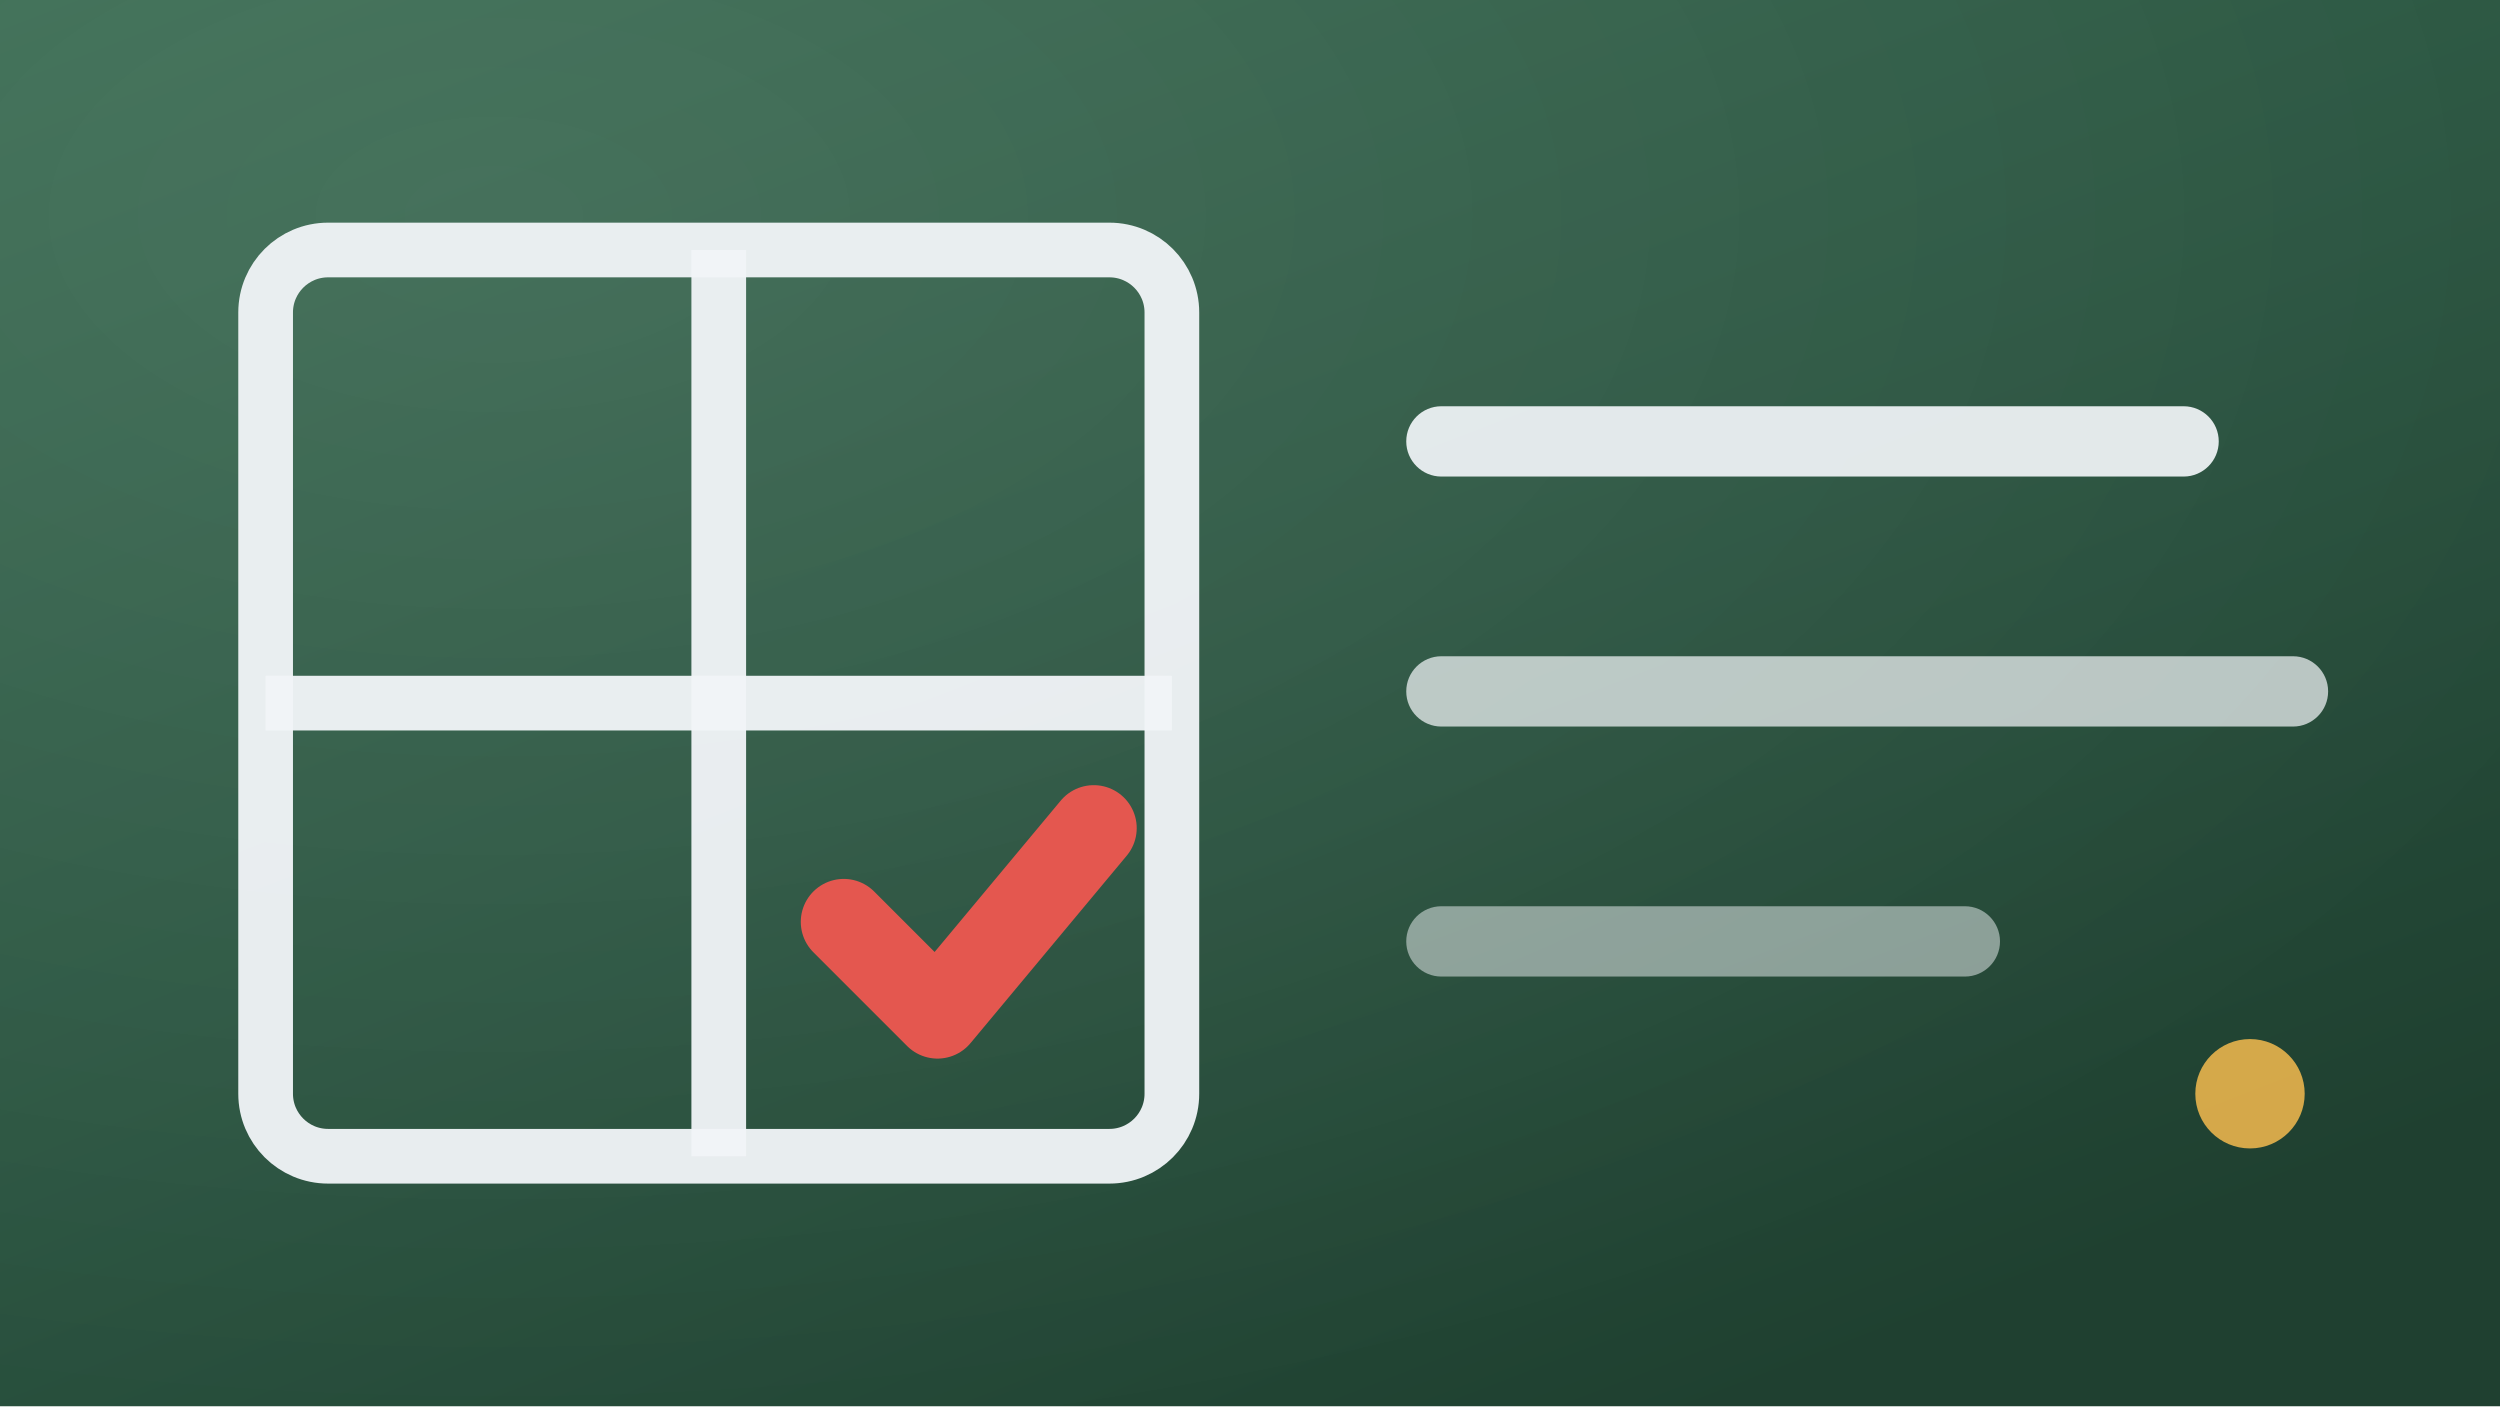
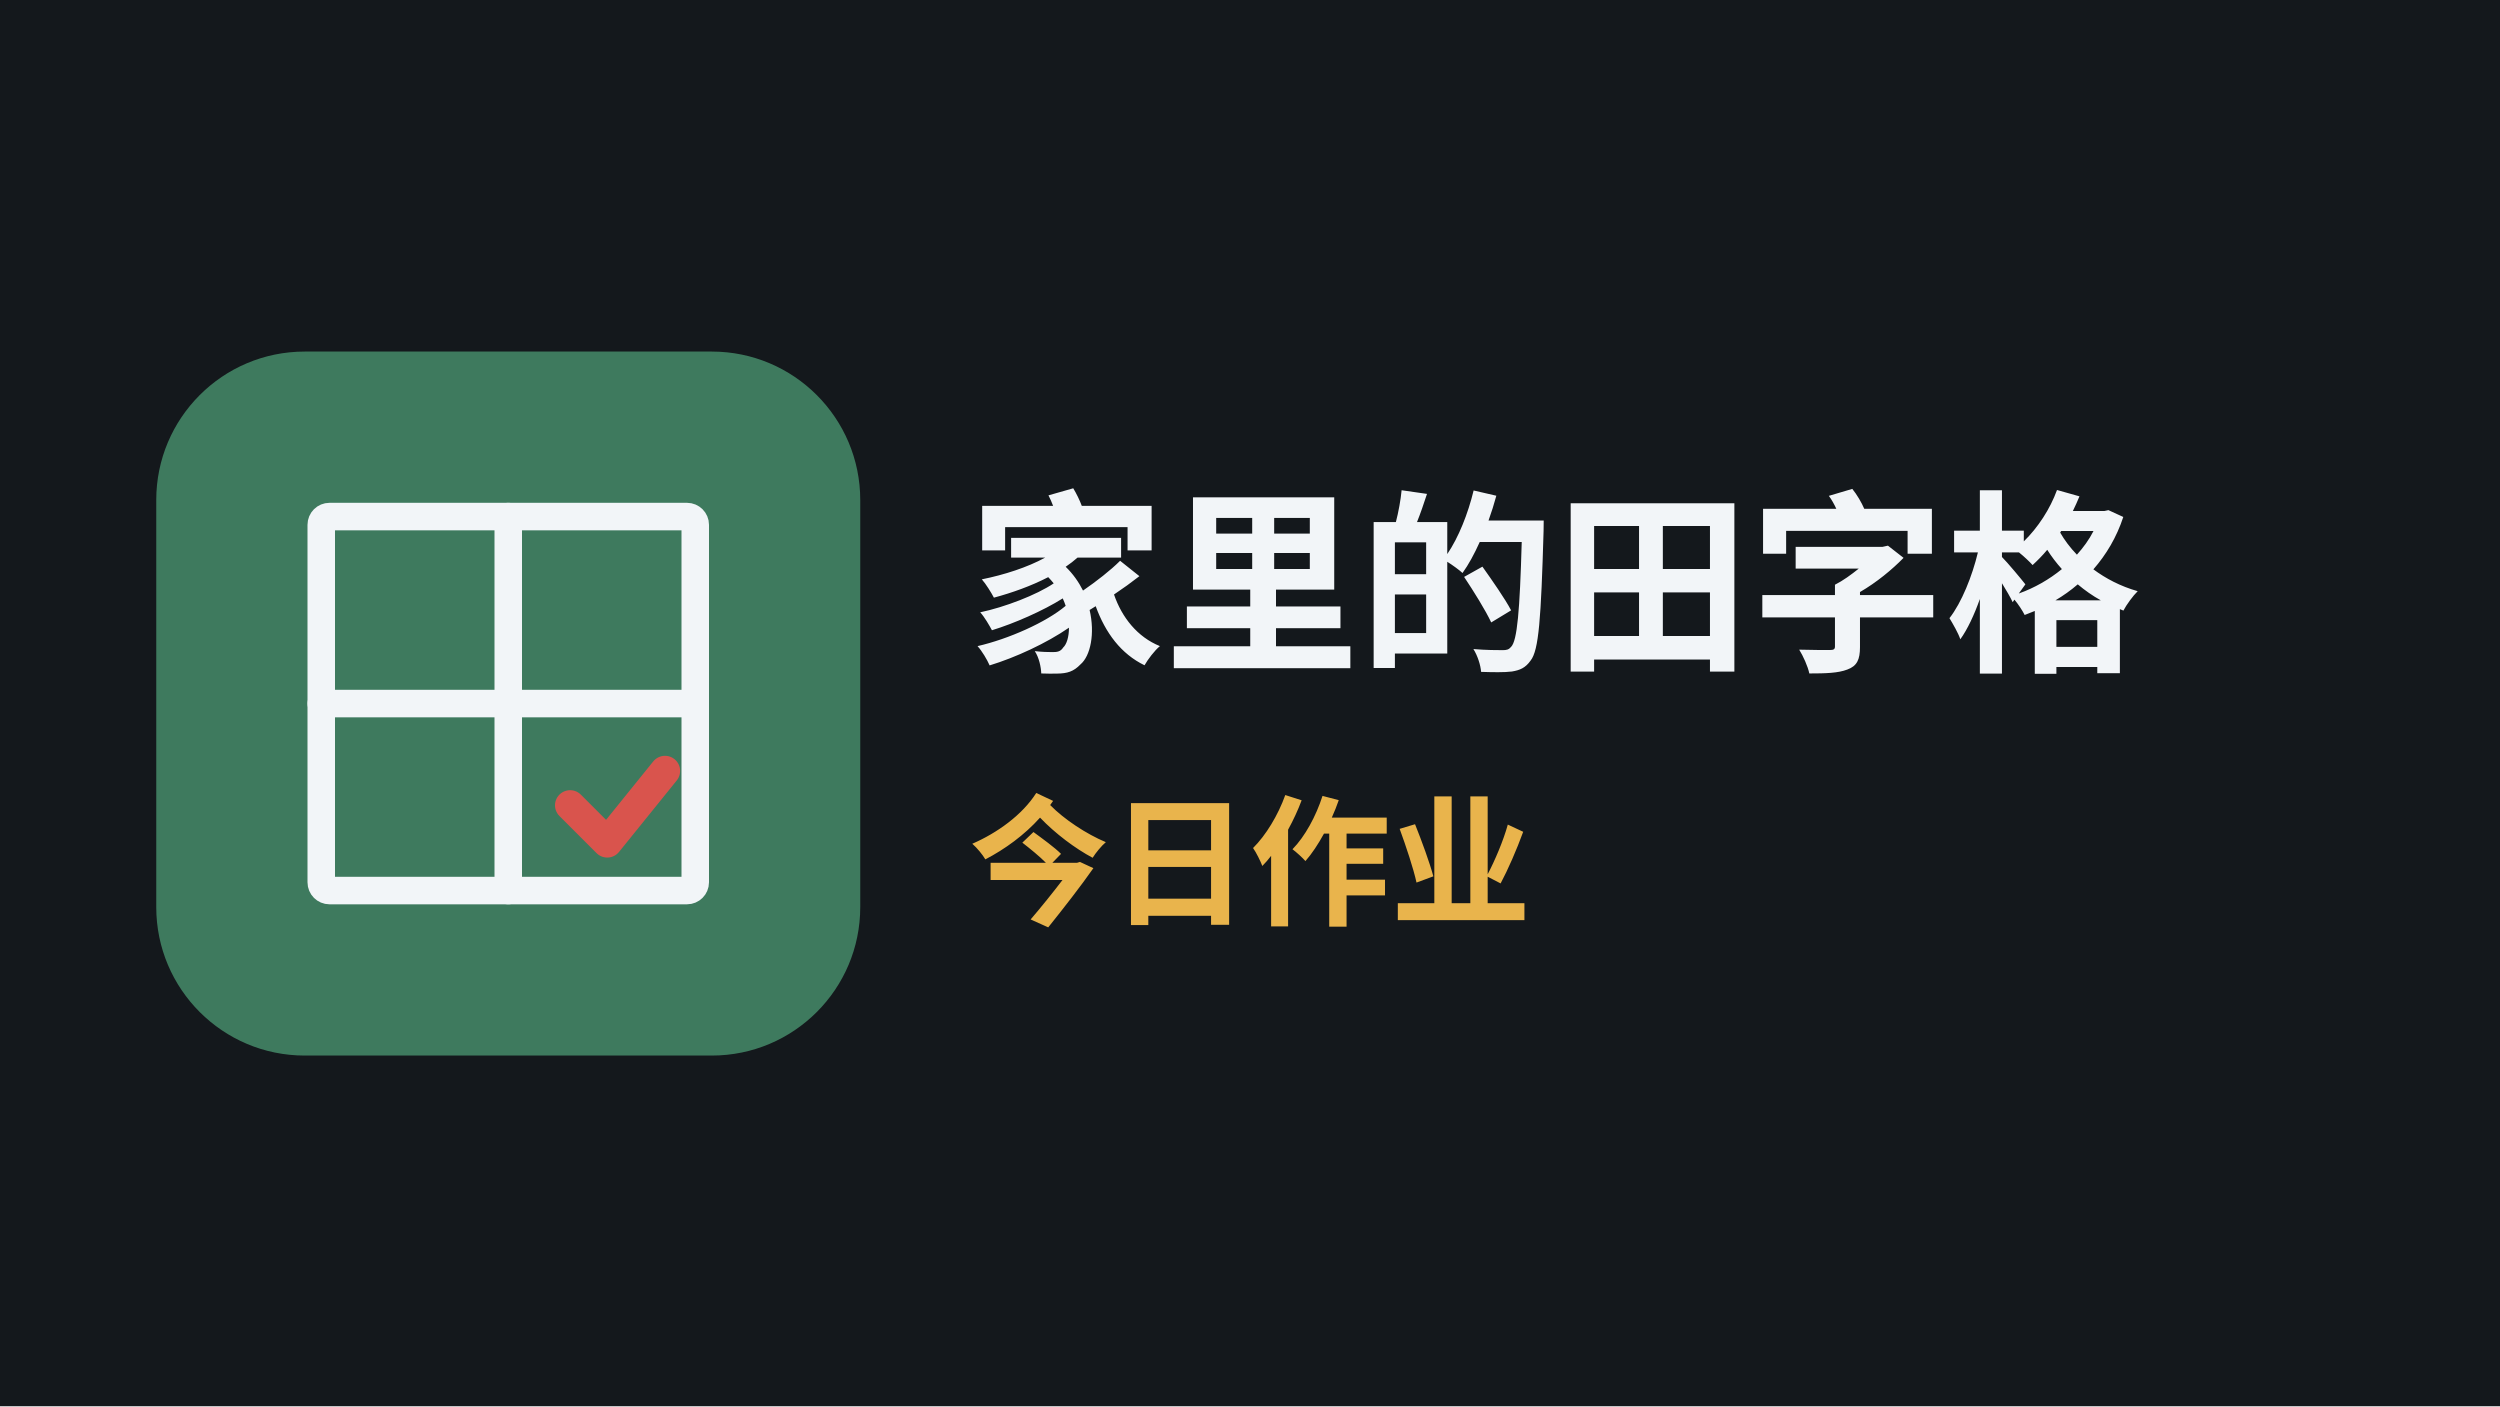
- <svg xmlns="http://www.w3.org/2000/svg" viewBox="0 0 320 180" width="320" height="180">
-   <defs>
-     <linearGradient id="bb" x1="0" y1="0" x2="0.7" y2="1">
-       <stop offset="0" stop-color="#35684E" />
-       <stop offset="0.55" stop-color="#2A5440" />
-       <stop offset="1" stop-color="#1F4030" />
-     </linearGradient>
-     <radialGradient id="bg2" cx="0.2" cy="0.15" r="0.9">
-       <stop offset="0" stop-color="#FFFFFF" stop-opacity="0.10" />
-       <stop offset="1" stop-color="#FFFFFF" stop-opacity="0" />
-     </radialGradient>
-   </defs>
-   <rect x="0" y="0" width="320" height="180" fill="url(#bb)" />
-   <rect x="0" y="0" width="320" height="180" fill="url(#bg2)" />
-   <g transform="translate(34,32)">
-     <rect x="0" y="0" width="116" height="116" rx="8" fill="none" stroke="#F2F5F8" stroke-width="7" stroke-opacity="0.95" />
-     <line x1="58" y1="0" x2="58" y2="116" stroke="#F2F5F8" stroke-width="7" stroke-opacity="0.95" />
-     <line x1="0" y1="58" x2="116" y2="58" stroke="#F2F5F8" stroke-width="7" stroke-opacity="0.95" />
-     <path d="M74 86 L86 98 L106 74" fill="none" stroke="#E4574F" stroke-width="11" stroke-linecap="round" stroke-linejoin="round" />
+ <svg xmlns="http://www.w3.org/2000/svg" width="320" height="180" viewBox="0 0 320 180">
+   <rect width="320" height="180" fill="#14181C" />
+   <g transform="translate(20 45) scale(.088)">
+     <rect width="1024" height="1024" rx="216" fill="#3E7A5E" />
+     <g fill="none" stroke="#F2F5F8" stroke-width="40" stroke-linecap="round" stroke-linejoin="round">
+       <rect x="240" y="240" width="544" height="544" rx="12" />
+       <path d="M512 240 V784 M240 512 H784" />
+     </g>
+     <path d="M602 660 L656 714 L740 610" fill="none" stroke="#D9544D" stroke-width="44" stroke-linecap="round" stroke-linejoin="round" />
  </g>
-   <g fill="#F2F5F8" stroke-linecap="round">
-     <rect x="180" y="52" width="104" height="9" rx="4.5" opacity="0.92" />
-     <rect x="180" y="84" width="118" height="9" rx="4.5" opacity="0.72" />
-     <rect x="180" y="116" width="76" height="9" rx="4.5" opacity="0.50" />
-   </g>
-   <circle cx="288" cy="140" r="7" fill="#E9B44C" opacity="0.9" />
+   <text x="124" y="84" fill="#F2F5F8" font-family="PingFang SC,Noto Sans CJK SC,sans-serif" font-size="25" font-weight="700">家里的田字格</text>
+   <text x="124" y="117" fill="#E9B44C" font-family="PingFang SC,Noto Sans CJK SC,sans-serif" font-size="18" font-weight="600">今日作业</text>
</svg>
